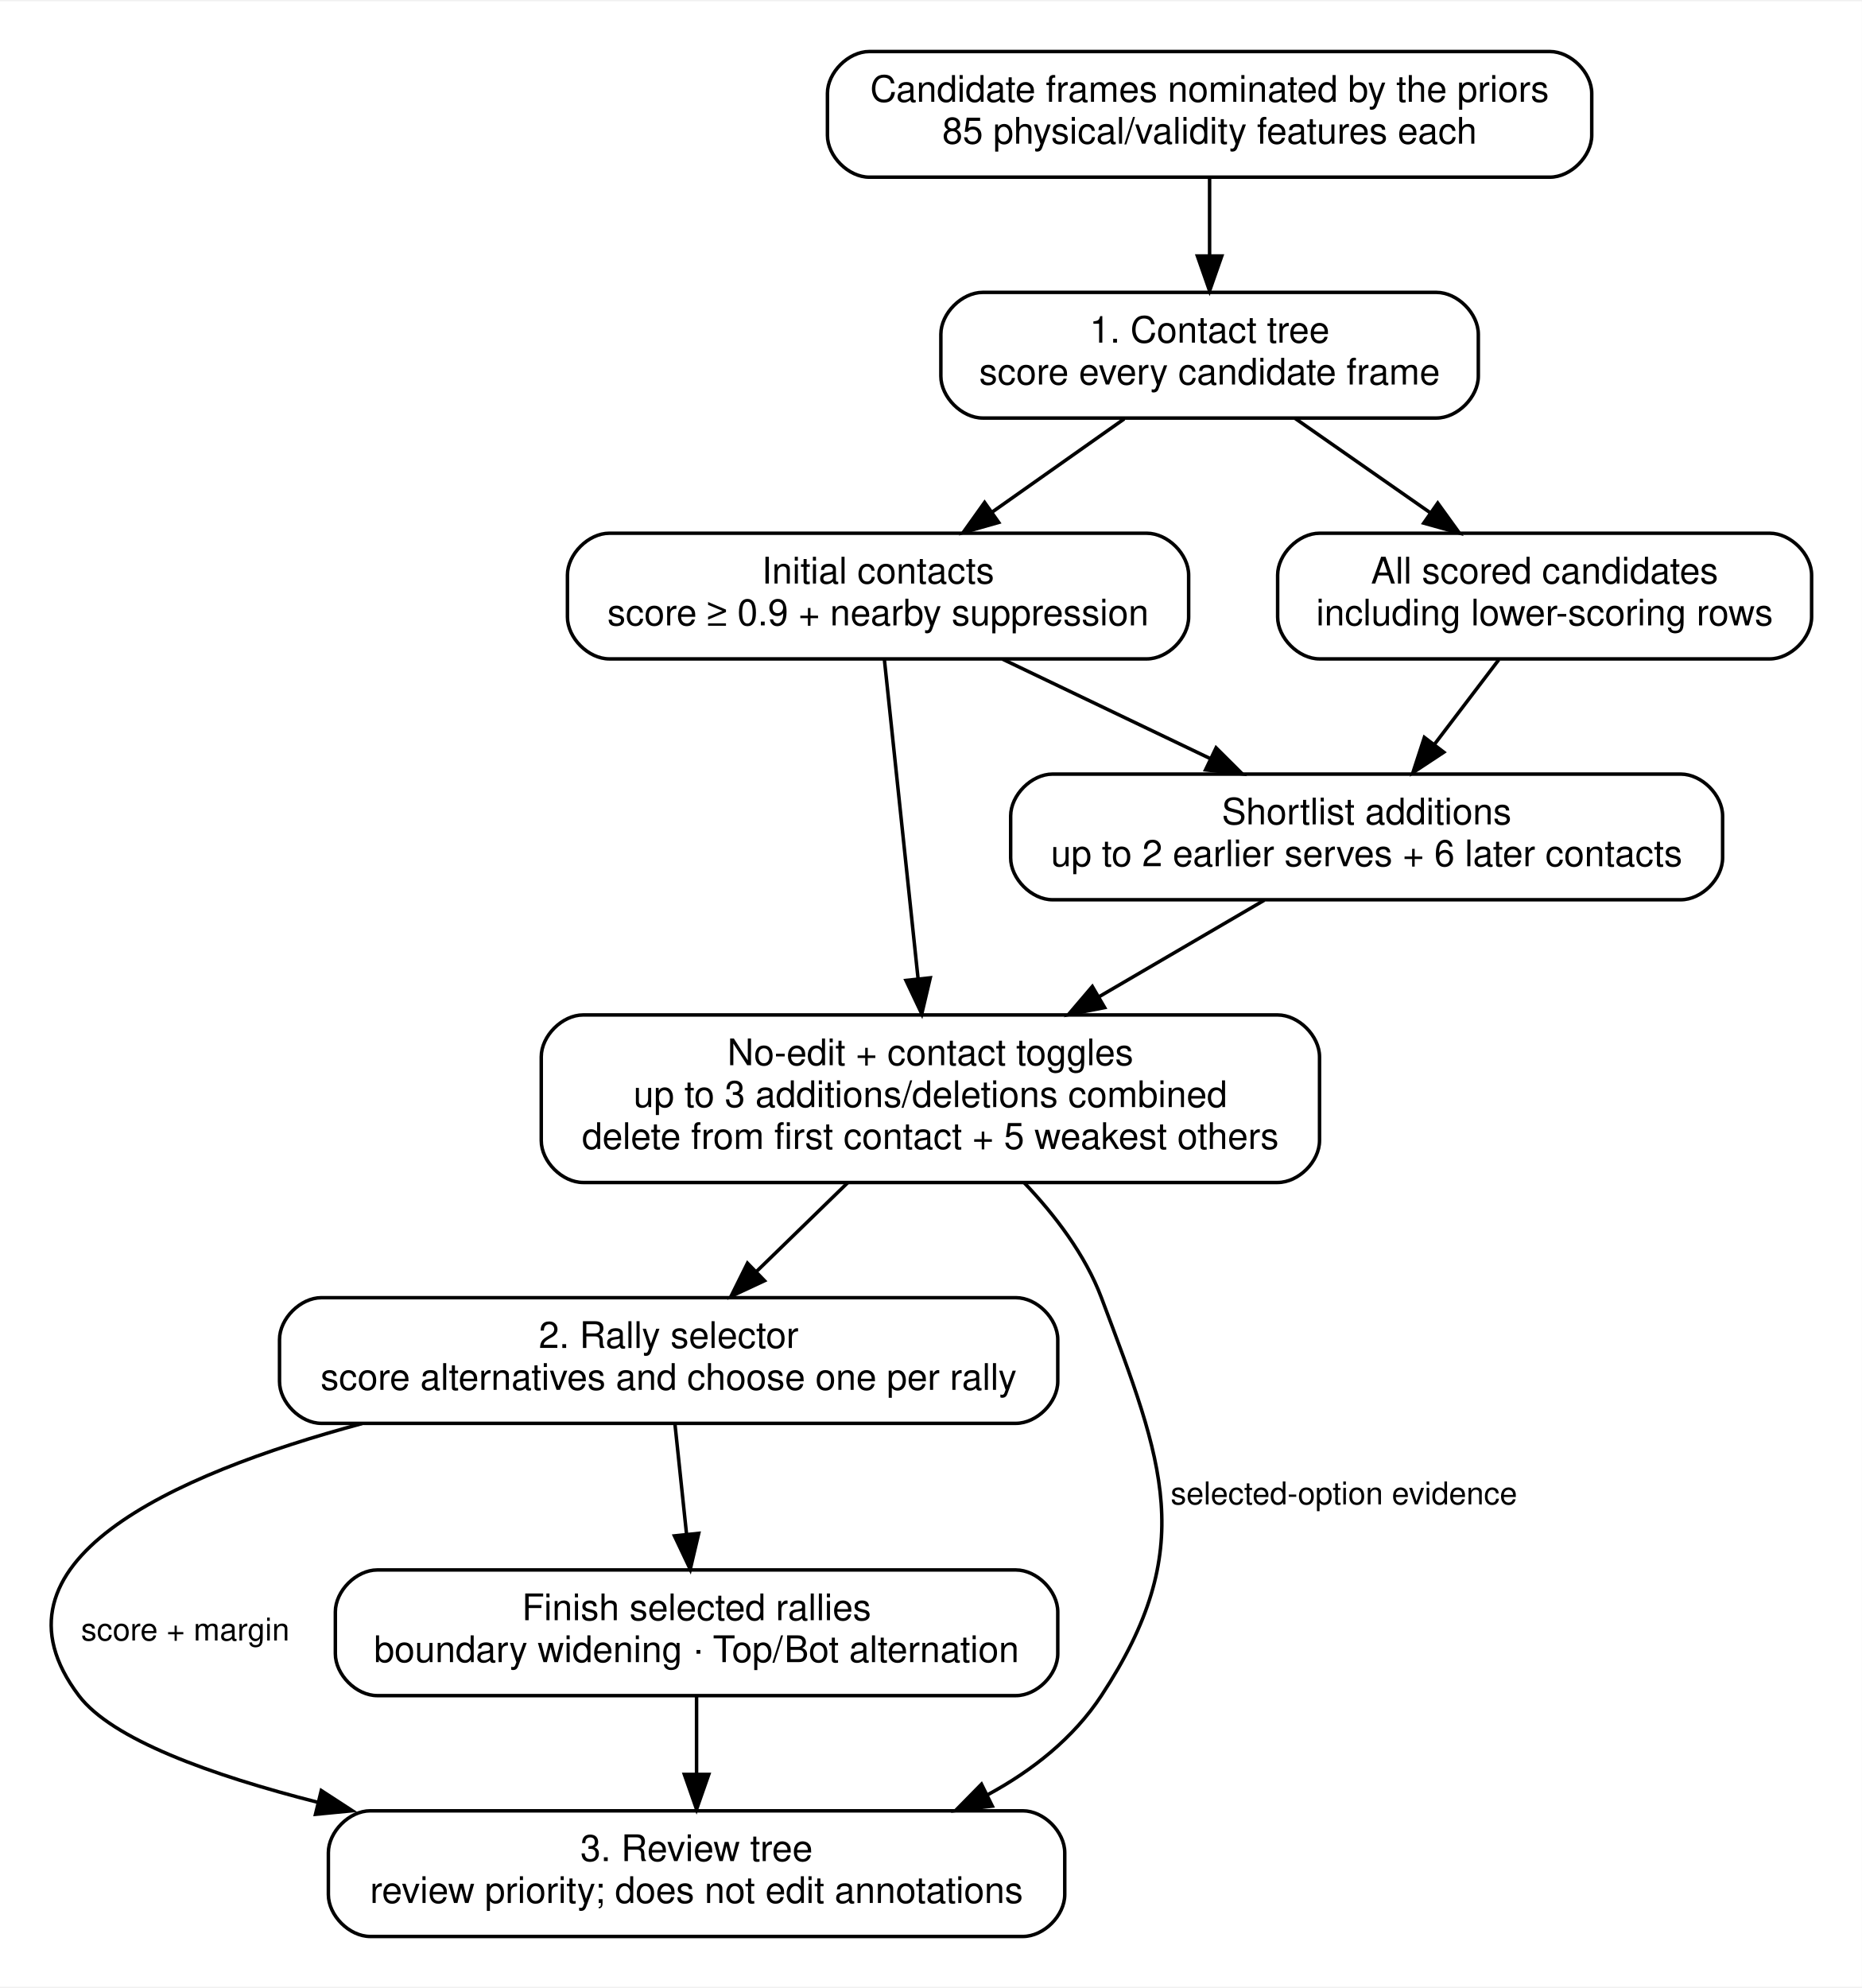
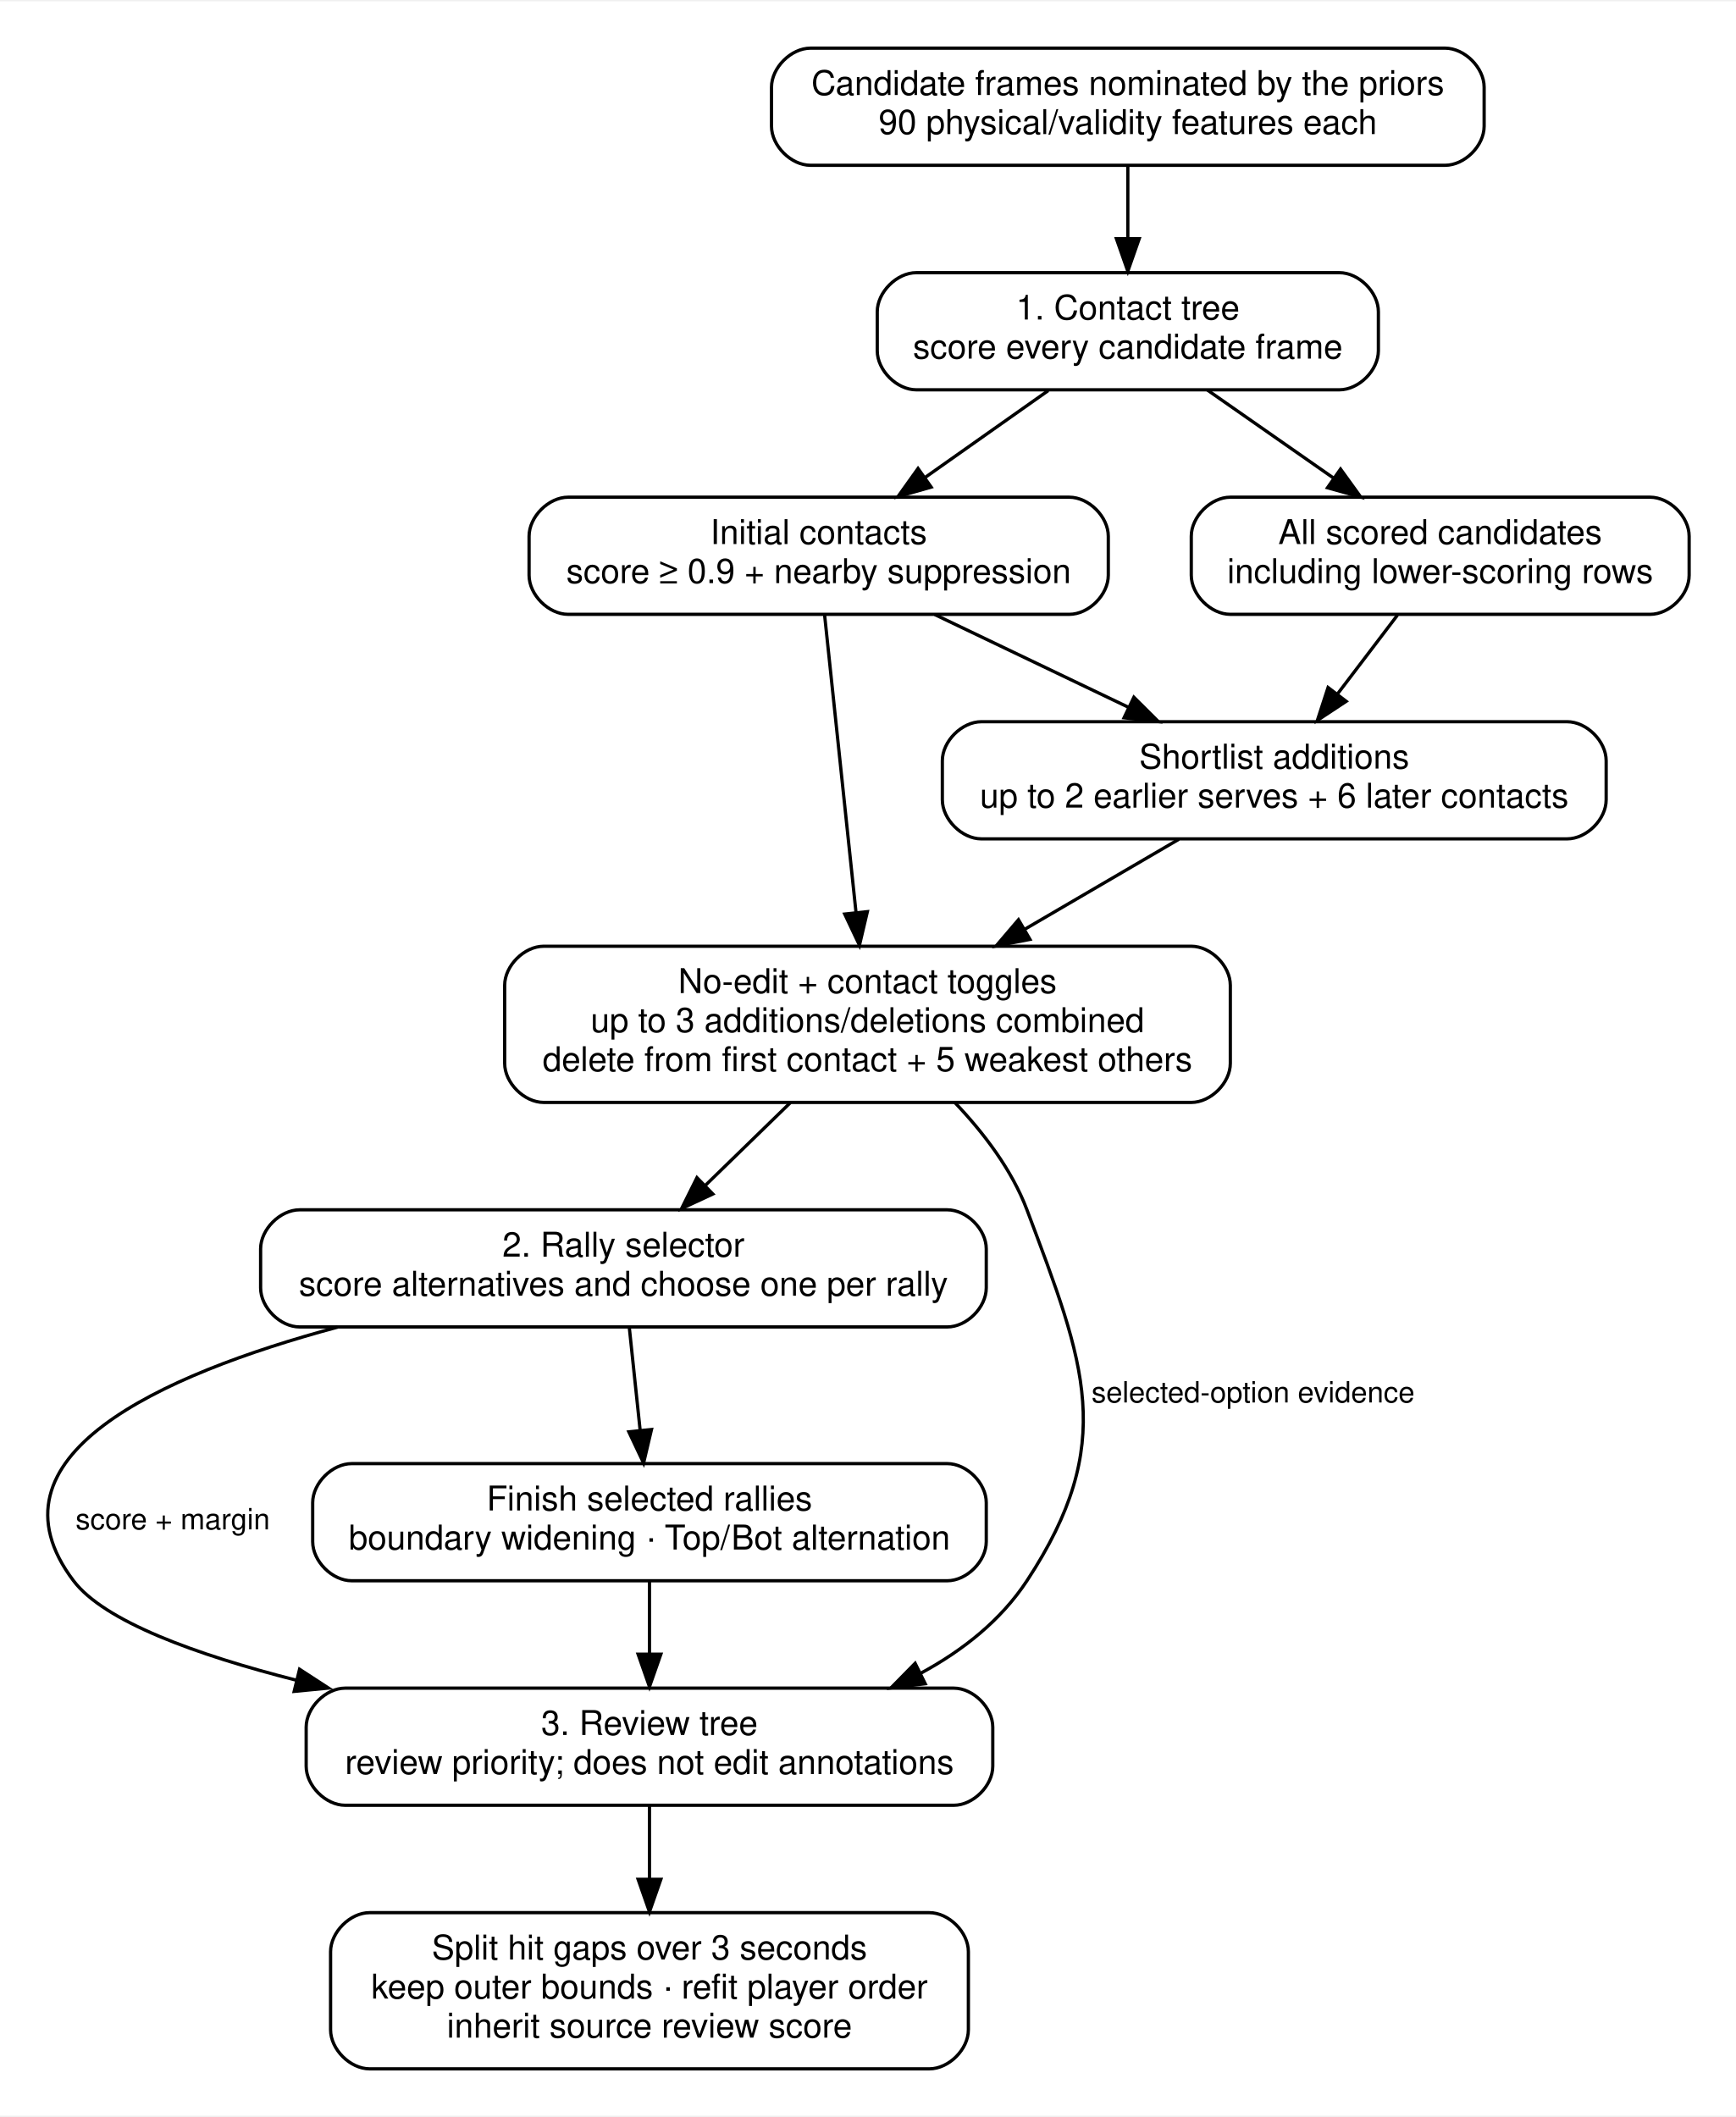
- <svg xmlns="http://www.w3.org/2000/svg" width="533pt" height="569pt" viewBox="0.00 0.00 533.49 568.80">
-   <g id="graph0" class="graph" transform="scale(1 1) rotate(0) translate(14.4 554.4)">
-     <polygon fill="white" stroke="transparent" points="-14.4,14.4 -14.4,-554.4 519.09,-554.4 519.09,14.4 -14.4,14.4" />
+ <svg xmlns="http://www.w3.org/2000/svg" width="533pt" height="650pt" viewBox="0.00 0.00 533.49 649.80">
+   <g id="graph0" class="graph" transform="scale(1 1) rotate(0) translate(14.4 635.4)">
+     <polygon fill="white" stroke="transparent" points="-14.4,14.4 -14.4,-635.4 519.09,-635.4 519.09,14.4 -14.4,14.4" />
    <g id="node1" class="node">
-       <path fill="white" stroke="black" d="M429.69,-540C429.69,-540 234.69,-540 234.69,-540 228.69,-540 222.69,-534 222.69,-528 222.69,-528 222.69,-516 222.69,-516 222.69,-510 228.69,-504 234.69,-504 234.69,-504 429.69,-504 429.69,-504 435.69,-504 441.69,-510 441.69,-516 441.69,-516 441.69,-528 441.69,-528 441.69,-534 435.69,-540 429.69,-540" />
-       <text text-anchor="middle" x="332.19" y="-525.6" font-family="Helvetica,sans-Serif" font-size="10.50">Candidate frames nominated by the priors</text>
-       <text text-anchor="middle" x="332.19" y="-513.6" font-family="Helvetica,sans-Serif" font-size="10.50">85 physical/validity features each</text>
+       <path fill="white" stroke="black" d="M429.69,-621C429.69,-621 234.69,-621 234.69,-621 228.69,-621 222.69,-615 222.69,-609 222.69,-609 222.69,-597 222.69,-597 222.69,-591 228.69,-585 234.69,-585 234.69,-585 429.69,-585 429.69,-585 435.69,-585 441.69,-591 441.69,-597 441.69,-597 441.69,-609 441.69,-609 441.69,-615 435.69,-621 429.69,-621" />
+       <text text-anchor="middle" x="332.19" y="-606.6" font-family="Helvetica,sans-Serif" font-size="10.50">Candidate frames nominated by the priors</text>
+       <text text-anchor="middle" x="332.19" y="-594.6" font-family="Helvetica,sans-Serif" font-size="10.50">90 physical/validity features each</text>
    </g>
    <g id="node2" class="node">
-       <path fill="white" stroke="black" d="M397.19,-471C397.19,-471 267.19,-471 267.19,-471 261.19,-471 255.19,-465 255.19,-459 255.19,-459 255.19,-447 255.19,-447 255.19,-441 261.19,-435 267.19,-435 267.19,-435 397.19,-435 397.19,-435 403.19,-435 409.19,-441 409.19,-447 409.19,-447 409.19,-459 409.19,-459 409.19,-465 403.19,-471 397.19,-471" />
-       <text text-anchor="middle" x="332.19" y="-456.6" font-family="Helvetica,sans-Serif" font-size="10.50">1. Contact tree</text>
-       <text text-anchor="middle" x="332.19" y="-444.6" font-family="Helvetica,sans-Serif" font-size="10.50">score every candidate frame</text>
+       <path fill="white" stroke="black" d="M397.19,-552C397.19,-552 267.19,-552 267.19,-552 261.19,-552 255.19,-546 255.19,-540 255.19,-540 255.19,-528 255.19,-528 255.19,-522 261.19,-516 267.19,-516 267.19,-516 397.19,-516 397.19,-516 403.19,-516 409.19,-522 409.19,-528 409.19,-528 409.19,-540 409.19,-540 409.19,-546 403.19,-552 397.19,-552" />
+       <text text-anchor="middle" x="332.19" y="-537.6" font-family="Helvetica,sans-Serif" font-size="10.50">1. Contact tree</text>
+       <text text-anchor="middle" x="332.19" y="-525.6" font-family="Helvetica,sans-Serif" font-size="10.50">score every candidate frame</text>
    </g>
    <g id="edge1" class="edge">
-       <path fill="none" stroke="black" d="M332.19,-503.75C332.19,-497 332.19,-489.09 332.19,-481.59" />
-       <polygon fill="black" stroke="black" points="335.69,-481.43 332.19,-471.43 328.69,-481.43 335.69,-481.43" />
+       <path fill="none" stroke="black" d="M332.19,-584.75C332.19,-578 332.19,-570.09 332.19,-562.59" />
+       <polygon fill="black" stroke="black" points="335.69,-562.43 332.19,-552.43 328.69,-562.43 335.69,-562.43" />
    </g>
    <g id="node3" class="node">
-       <path fill="white" stroke="black" d="M314.19,-402C314.19,-402 160.19,-402 160.19,-402 154.19,-402 148.19,-396 148.19,-390 148.19,-390 148.19,-378 148.19,-378 148.19,-372 154.19,-366 160.19,-366 160.19,-366 314.19,-366 314.19,-366 320.19,-366 326.19,-372 326.19,-378 326.19,-378 326.19,-390 326.19,-390 326.19,-396 320.19,-402 314.19,-402" />
-       <text text-anchor="middle" x="237.19" y="-387.6" font-family="Helvetica,sans-Serif" font-size="10.50">Initial contacts</text>
-       <text text-anchor="middle" x="237.19" y="-375.6" font-family="Helvetica,sans-Serif" font-size="10.50">score ≥ 0.9 + nearby suppression</text>
+       <path fill="white" stroke="black" d="M314.19,-483C314.19,-483 160.19,-483 160.19,-483 154.19,-483 148.19,-477 148.19,-471 148.19,-471 148.19,-459 148.19,-459 148.19,-453 154.19,-447 160.19,-447 160.19,-447 314.19,-447 314.19,-447 320.19,-447 326.19,-453 326.19,-459 326.19,-459 326.19,-471 326.19,-471 326.19,-477 320.19,-483 314.19,-483" />
+       <text text-anchor="middle" x="237.19" y="-468.6" font-family="Helvetica,sans-Serif" font-size="10.50">Initial contacts</text>
+       <text text-anchor="middle" x="237.19" y="-456.6" font-family="Helvetica,sans-Serif" font-size="10.50">score ≥ 0.9 + nearby suppression</text>
    </g>
    <g id="edge2" class="edge">
-       <path fill="none" stroke="black" d="M307.72,-434.75C296.2,-426.62 282.29,-416.81 269.87,-408.05" />
-       <polygon fill="black" stroke="black" points="271.76,-405.1 261.57,-402.2 267.72,-410.82 271.76,-405.1" />
+       <path fill="none" stroke="black" d="M307.72,-515.75C296.2,-507.62 282.29,-497.81 269.87,-489.05" />
+       <polygon fill="black" stroke="black" points="271.76,-486.1 261.57,-483.2 267.72,-491.82 271.76,-486.1" />
    </g>
    <g id="node4" class="node">
-       <path fill="white" stroke="black" d="M492.69,-402C492.69,-402 363.69,-402 363.69,-402 357.69,-402 351.69,-396 351.69,-390 351.69,-390 351.69,-378 351.69,-378 351.69,-372 357.69,-366 363.69,-366 363.69,-366 492.69,-366 492.69,-366 498.69,-366 504.69,-372 504.69,-378 504.69,-378 504.69,-390 504.69,-390 504.69,-396 498.69,-402 492.69,-402" />
-       <text text-anchor="middle" x="428.19" y="-387.6" font-family="Helvetica,sans-Serif" font-size="10.50">All scored candidates</text>
-       <text text-anchor="middle" x="428.19" y="-375.6" font-family="Helvetica,sans-Serif" font-size="10.50">including lower-scoring rows</text>
+       <path fill="white" stroke="black" d="M492.69,-483C492.69,-483 363.69,-483 363.69,-483 357.69,-483 351.69,-477 351.69,-471 351.69,-471 351.69,-459 351.69,-459 351.69,-453 357.69,-447 363.69,-447 363.69,-447 492.69,-447 492.69,-447 498.69,-447 504.69,-453 504.69,-459 504.69,-459 504.69,-471 504.69,-471 504.69,-477 498.69,-483 492.69,-483" />
+       <text text-anchor="middle" x="428.19" y="-468.6" font-family="Helvetica,sans-Serif" font-size="10.50">All scored candidates</text>
+       <text text-anchor="middle" x="428.19" y="-456.6" font-family="Helvetica,sans-Serif" font-size="10.50">including lower-scoring rows</text>
    </g>
    <g id="edge3" class="edge">
-       <path fill="none" stroke="black" d="M356.66,-434.92C368.4,-426.73 382.62,-416.8 395.29,-407.96" />
-       <polygon fill="black" stroke="black" points="397.56,-410.64 403.76,-402.05 393.55,-404.9 397.56,-410.64" />
+       <path fill="none" stroke="black" d="M356.66,-515.92C368.4,-507.73 382.62,-497.8 395.29,-488.96" />
+       <polygon fill="black" stroke="black" points="397.56,-491.64 403.76,-483.05 393.55,-485.9 397.56,-491.64" />
    </g>
    <g id="node5" class="node">
-       <path fill="white" stroke="black" d="M467.19,-333C467.19,-333 287.19,-333 287.19,-333 281.19,-333 275.19,-327 275.19,-321 275.19,-321 275.19,-309 275.19,-309 275.19,-303 281.19,-297 287.19,-297 287.19,-297 467.19,-297 467.19,-297 473.19,-297 479.19,-303 479.19,-309 479.19,-309 479.19,-321 479.19,-321 479.19,-327 473.19,-333 467.19,-333" />
-       <text text-anchor="middle" x="377.19" y="-318.6" font-family="Helvetica,sans-Serif" font-size="10.50">Shortlist additions</text>
-       <text text-anchor="middle" x="377.19" y="-306.6" font-family="Helvetica,sans-Serif" font-size="10.50">up to 2 earlier serves + 6 later contacts</text>
+       <path fill="white" stroke="black" d="M467.19,-414C467.19,-414 287.19,-414 287.19,-414 281.19,-414 275.19,-408 275.19,-402 275.19,-402 275.19,-390 275.19,-390 275.19,-384 281.19,-378 287.19,-378 287.19,-378 467.19,-378 467.19,-378 473.19,-378 479.19,-384 479.19,-390 479.19,-390 479.19,-402 479.19,-402 479.19,-408 473.19,-414 467.19,-414" />
+       <text text-anchor="middle" x="377.19" y="-399.6" font-family="Helvetica,sans-Serif" font-size="10.50">Shortlist additions</text>
+       <text text-anchor="middle" x="377.19" y="-387.6" font-family="Helvetica,sans-Serif" font-size="10.50">up to 2 earlier serves + 6 later contacts</text>
    </g>
    <g id="edge4" class="edge">
-       <path fill="none" stroke="black" d="M272.88,-365.92C290.98,-357.26 313.15,-346.65 332.38,-337.44" />
-       <polygon fill="black" stroke="black" points="334.05,-340.52 341.56,-333.05 331.03,-334.21 334.05,-340.52" />
+       <path fill="none" stroke="black" d="M272.88,-446.92C290.98,-438.26 313.15,-427.65 332.38,-418.44" />
+       <polygon fill="black" stroke="black" points="334.05,-421.52 341.56,-414.05 331.03,-415.21 334.05,-421.52" />
    </g>
    <g id="node6" class="node">
-       <path fill="white" stroke="black" d="M351.69,-264C351.69,-264 152.69,-264 152.69,-264 146.69,-264 140.69,-258 140.69,-252 140.69,-252 140.69,-228 140.69,-228 140.69,-222 146.69,-216 152.69,-216 152.69,-216 351.69,-216 351.69,-216 357.69,-216 363.69,-222 363.69,-228 363.69,-228 363.69,-252 363.69,-252 363.69,-258 357.69,-264 351.69,-264" />
-       <text text-anchor="middle" x="252.19" y="-249.6" font-family="Helvetica,sans-Serif" font-size="10.50">No-edit + contact toggles</text>
-       <text text-anchor="middle" x="252.19" y="-237.6" font-family="Helvetica,sans-Serif" font-size="10.50">up to 3 additions/deletions combined</text>
-       <text text-anchor="middle" x="252.19" y="-225.6" font-family="Helvetica,sans-Serif" font-size="10.50">delete from first contact + 5 weakest others</text>
+       <path fill="white" stroke="black" d="M351.69,-345C351.69,-345 152.69,-345 152.69,-345 146.69,-345 140.69,-339 140.69,-333 140.69,-333 140.69,-309 140.69,-309 140.69,-303 146.69,-297 152.69,-297 152.69,-297 351.69,-297 351.69,-297 357.69,-297 363.69,-303 363.69,-309 363.69,-309 363.69,-333 363.69,-333 363.69,-339 357.69,-345 351.69,-345" />
+       <text text-anchor="middle" x="252.19" y="-330.6" font-family="Helvetica,sans-Serif" font-size="10.50">No-edit + contact toggles</text>
+       <text text-anchor="middle" x="252.19" y="-318.6" font-family="Helvetica,sans-Serif" font-size="10.50">up to 3 additions/deletions combined</text>
+       <text text-anchor="middle" x="252.19" y="-306.6" font-family="Helvetica,sans-Serif" font-size="10.50">delete from first contact + 5 weakest others</text>
    </g>
    <g id="edge6" class="edge">
-       <path fill="none" stroke="black" d="M239,-365.87C241.38,-343.27 245.64,-303.01 248.67,-274.31" />
-       <polygon fill="black" stroke="black" points="252.15,-274.63 249.72,-264.31 245.19,-273.89 252.15,-274.63" />
+       <path fill="none" stroke="black" d="M239,-446.87C241.38,-424.27 245.64,-384.01 248.67,-355.31" />
+       <polygon fill="black" stroke="black" points="252.15,-355.63 249.72,-345.31 245.19,-354.89 252.15,-355.63" />
    </g>
    <g id="edge5" class="edge">
-       <path fill="none" stroke="black" d="M415.05,-365.75C409.45,-358.38 402.79,-349.63 396.63,-341.54" />
-       <polygon fill="black" stroke="black" points="399.3,-339.27 390.45,-333.43 393.73,-343.51 399.3,-339.27" />
+       <path fill="none" stroke="black" d="M415.05,-446.75C409.45,-439.38 402.79,-430.63 396.63,-422.54" />
+       <polygon fill="black" stroke="black" points="399.3,-420.27 390.45,-414.43 393.73,-424.51 399.3,-420.27" />
    </g>
    <g id="edge7" class="edge">
-       <path fill="none" stroke="black" d="M347.88,-296.88C333.75,-288.64 316.44,-278.53 300.45,-269.18" />
-       <polygon fill="black" stroke="black" points="302.12,-266.11 291.72,-264.09 298.59,-272.15 302.12,-266.11" />
+       <path fill="none" stroke="black" d="M347.88,-377.88C333.75,-369.64 316.44,-359.53 300.45,-350.18" />
+       <polygon fill="black" stroke="black" points="302.12,-347.11 291.72,-345.09 298.59,-353.15 302.12,-347.11" />
    </g>
    <g id="node7" class="node">
-       <path fill="white" stroke="black" d="M276.69,-183C276.69,-183 77.69,-183 77.69,-183 71.69,-183 65.69,-177 65.69,-171 65.69,-171 65.69,-159 65.69,-159 65.69,-153 71.69,-147 77.69,-147 77.69,-147 276.69,-147 276.69,-147 282.69,-147 288.69,-153 288.69,-159 288.69,-159 288.69,-171 288.69,-171 288.69,-177 282.69,-183 276.69,-183" />
-       <text text-anchor="middle" x="177.19" y="-168.6" font-family="Helvetica,sans-Serif" font-size="10.50">2. Rally selector</text>
-       <text text-anchor="middle" x="177.19" y="-156.6" font-family="Helvetica,sans-Serif" font-size="10.50">score alternatives and choose one per rally</text>
+       <path fill="white" stroke="black" d="M276.69,-264C276.69,-264 77.69,-264 77.69,-264 71.69,-264 65.69,-258 65.69,-252 65.69,-252 65.69,-240 65.69,-240 65.69,-234 71.69,-228 77.69,-228 77.69,-228 276.69,-228 276.69,-228 282.69,-228 288.69,-234 288.69,-240 288.69,-240 288.69,-252 288.69,-252 288.69,-258 282.69,-264 276.69,-264" />
+       <text text-anchor="middle" x="177.19" y="-249.6" font-family="Helvetica,sans-Serif" font-size="10.50">2. Rally selector</text>
+       <text text-anchor="middle" x="177.19" y="-237.6" font-family="Helvetica,sans-Serif" font-size="10.50">score alternatives and choose one per rally</text>
    </g>
    <g id="edge8" class="edge">
-       <path fill="none" stroke="black" d="M228.46,-215.9C220.18,-207.84 210.86,-198.77 202.46,-190.6" />
-       <polygon fill="black" stroke="black" points="204.66,-187.86 195.06,-183.39 199.78,-192.88 204.66,-187.86" />
+       <path fill="none" stroke="black" d="M228.46,-296.9C220.18,-288.84 210.86,-279.77 202.46,-271.6" />
+       <polygon fill="black" stroke="black" points="204.66,-268.86 195.06,-264.39 199.78,-273.88 204.66,-268.86" />
    </g>
    <g id="node9" class="node">
-       <path fill="white" stroke="black" d="M278.69,-36C278.69,-36 91.69,-36 91.69,-36 85.69,-36 79.69,-30 79.69,-24 79.69,-24 79.69,-12 79.69,-12 79.69,-6 85.69,0 91.69,0 91.69,0 278.69,0 278.69,0 284.69,0 290.69,-6 290.69,-12 290.69,-12 290.69,-24 290.69,-24 290.69,-30 284.69,-36 278.69,-36" />
-       <text text-anchor="middle" x="185.19" y="-21.6" font-family="Helvetica,sans-Serif" font-size="10.50">3. Review tree</text>
-       <text text-anchor="middle" x="185.19" y="-9.6" font-family="Helvetica,sans-Serif" font-size="10.50">review priority; does not edit annotations</text>
+       <path fill="white" stroke="black" d="M278.69,-117C278.69,-117 91.69,-117 91.69,-117 85.69,-117 79.69,-111 79.69,-105 79.69,-105 79.69,-93 79.69,-93 79.69,-87 85.69,-81 91.69,-81 91.69,-81 278.69,-81 278.69,-81 284.69,-81 290.69,-87 290.69,-93 290.69,-93 290.69,-105 290.69,-105 290.69,-111 284.69,-117 278.69,-117" />
+       <text text-anchor="middle" x="185.19" y="-102.6" font-family="Helvetica,sans-Serif" font-size="10.50">3. Review tree</text>
+       <text text-anchor="middle" x="185.19" y="-90.6" font-family="Helvetica,sans-Serif" font-size="10.50">review priority; does not edit annotations</text>
+     </g>
+     <g id="edge12" class="edge">
+       <path fill="none" stroke="black" d="M279.02,-296.98C287.83,-287.73 296.55,-276.33 301.19,-264 319.01,-216.57 329.03,-192.33 301.19,-150 293.16,-137.79 281.45,-128.55 268.52,-121.56" />
+       <polygon fill="black" stroke="black" points="269.93,-118.35 259.41,-117.08 266.83,-124.63 269.93,-118.35" />
+       <text text-anchor="middle" x="370.69" y="-204.8" font-family="Helvetica,sans-Serif" font-size="9.00">selected-option evidence</text>
+     </g>
+     <g id="node8" class="node">
+       <path fill="white" stroke="black" d="M276.69,-186C276.69,-186 93.69,-186 93.69,-186 87.69,-186 81.69,-180 81.69,-174 81.69,-174 81.69,-162 81.69,-162 81.69,-156 87.69,-150 93.69,-150 93.69,-150 276.69,-150 276.69,-150 282.69,-150 288.69,-156 288.69,-162 288.69,-162 288.69,-174 288.69,-174 288.69,-180 282.69,-186 276.69,-186" />
+       <text text-anchor="middle" x="185.19" y="-171.6" font-family="Helvetica,sans-Serif" font-size="10.50">Finish selected rallies</text>
+       <text text-anchor="middle" x="185.19" y="-159.6" font-family="Helvetica,sans-Serif" font-size="10.50">boundary widening · Top/Bot alternation</text>
+     </g>
+     <g id="edge9" class="edge">
+       <path fill="none" stroke="black" d="M179,-227.75C179.98,-218.43 181.22,-206.69 182.33,-196.17" />
+       <polygon fill="black" stroke="black" points="185.81,-196.49 183.38,-186.18 178.85,-195.76 185.81,-196.49" />
+     </g>
+     <g id="edge13" class="edge">
+       <path fill="none" stroke="black" d="M89.34,-227.94C34.5,-213.17 -20.65,-188.11 8.19,-150 17.62,-137.54 45.71,-127.3 76.81,-119.4" />
+       <polygon fill="black" stroke="black" points="77.66,-122.8 86.55,-117.02 76,-116 77.66,-122.8" />
+       <text text-anchor="middle" x="38.69" y="-165.8" font-family="Helvetica,sans-Serif" font-size="9.00">score + margin</text>
+     </g>
+     <g id="edge10" class="edge">
+       <path fill="none" stroke="black" d="M185.19,-149.75C185.19,-143 185.19,-135.09 185.19,-127.59" />
+       <polygon fill="black" stroke="black" points="188.69,-127.43 185.19,-117.43 181.69,-127.43 188.69,-127.43" />
+     </g>
+     <g id="node10" class="node">
+       <path fill="white" stroke="black" d="M271.19,-48C271.19,-48 99.19,-48 99.19,-48 93.19,-48 87.19,-42 87.19,-36 87.19,-36 87.19,-12 87.19,-12 87.19,-6 93.19,0 99.19,0 99.19,0 271.19,0 271.19,0 277.19,0 283.19,-6 283.19,-12 283.19,-12 283.19,-36 283.19,-36 283.19,-42 277.19,-48 271.19,-48" />
+       <text text-anchor="middle" x="185.19" y="-33.6" font-family="Helvetica,sans-Serif" font-size="10.50">Split hit gaps over 3 seconds</text>
+       <text text-anchor="middle" x="185.19" y="-21.6" font-family="Helvetica,sans-Serif" font-size="10.50">keep outer bounds · refit player order</text>
+       <text text-anchor="middle" x="185.19" y="-9.6" font-family="Helvetica,sans-Serif" font-size="10.50">inherit source review score</text>
    </g>
    <g id="edge11" class="edge">
-       <path fill="none" stroke="black" d="M279.02,-215.98C287.83,-206.73 296.55,-195.33 301.19,-183 319.01,-135.57 329.03,-111.33 301.19,-69 293.16,-56.79 281.45,-47.55 268.52,-40.56" />
-       <polygon fill="black" stroke="black" points="269.93,-37.35 259.41,-36.08 266.83,-43.63 269.93,-37.35" />
-       <text text-anchor="middle" x="370.69" y="-123.8" font-family="Helvetica,sans-Serif" font-size="9.00">selected-option evidence</text>
-     </g>
-     <g id="node8" class="node">
-       <path fill="white" stroke="black" d="M276.69,-105C276.69,-105 93.69,-105 93.69,-105 87.69,-105 81.69,-99 81.69,-93 81.69,-93 81.69,-81 81.69,-81 81.69,-75 87.69,-69 93.69,-69 93.69,-69 276.69,-69 276.69,-69 282.69,-69 288.69,-75 288.69,-81 288.69,-81 288.69,-93 288.69,-93 288.69,-99 282.69,-105 276.69,-105" />
-       <text text-anchor="middle" x="185.19" y="-90.6" font-family="Helvetica,sans-Serif" font-size="10.50">Finish selected rallies</text>
-       <text text-anchor="middle" x="185.19" y="-78.6" font-family="Helvetica,sans-Serif" font-size="10.50">boundary widening · Top/Bot alternation</text>
-     </g>
-     <g id="edge9" class="edge">
-       <path fill="none" stroke="black" d="M179,-146.75C179.98,-137.43 181.22,-125.69 182.33,-115.17" />
-       <polygon fill="black" stroke="black" points="185.81,-115.49 183.38,-105.18 178.85,-114.76 185.81,-115.49" />
-     </g>
-     <g id="edge12" class="edge">
-       <path fill="none" stroke="black" d="M89.34,-146.94C34.5,-132.17 -20.65,-107.11 8.19,-69 17.62,-56.54 45.71,-46.3 76.81,-38.4" />
-       <polygon fill="black" stroke="black" points="77.66,-41.8 86.55,-36.02 76,-35 77.66,-41.8" />
-       <text text-anchor="middle" x="38.69" y="-84.8" font-family="Helvetica,sans-Serif" font-size="9.00">score + margin</text>
-     </g>
-     <g id="edge10" class="edge">
-       <path fill="none" stroke="black" d="M185.19,-68.75C185.19,-62 185.19,-54.09 185.19,-46.59" />
-       <polygon fill="black" stroke="black" points="188.69,-46.43 185.19,-36.43 181.69,-46.43 188.69,-46.43" />
+       <path fill="none" stroke="black" d="M185.19,-80.7C185.19,-74.03 185.19,-66.17 185.19,-58.49" />
+       <polygon fill="black" stroke="black" points="188.69,-58.25 185.19,-48.25 181.69,-58.25 188.69,-58.25" />
    </g>
  </g>
</svg>
